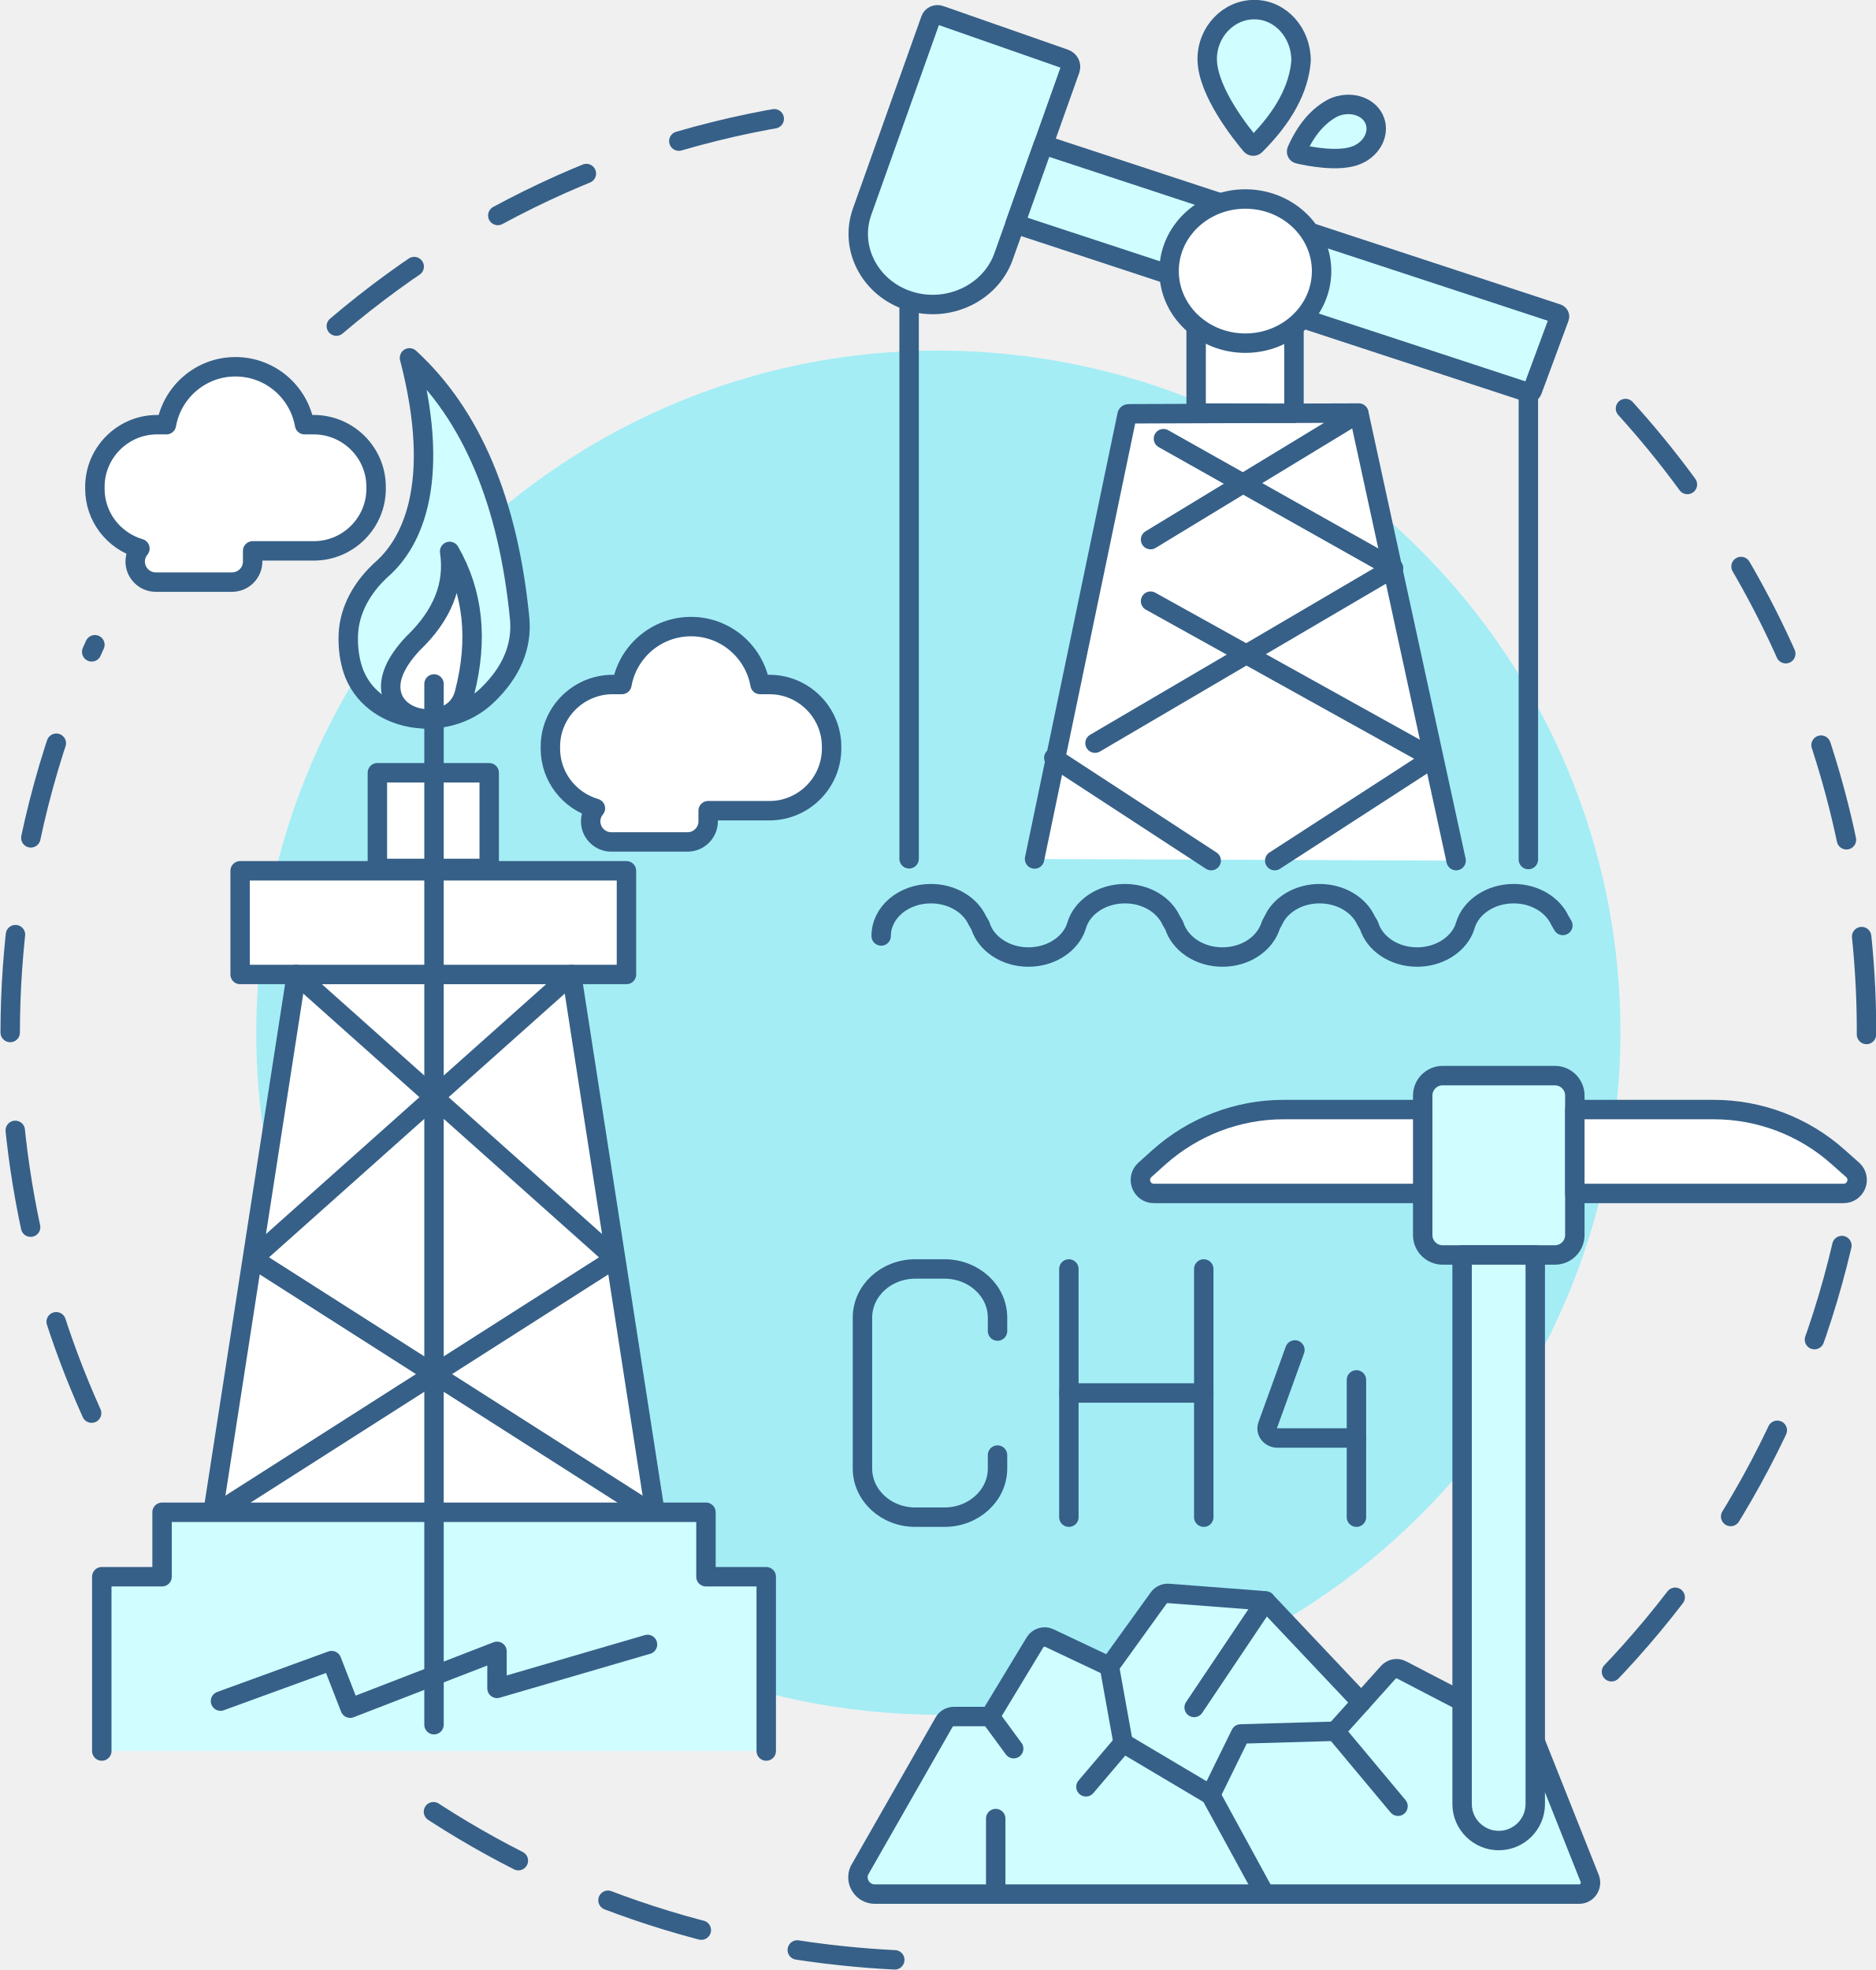
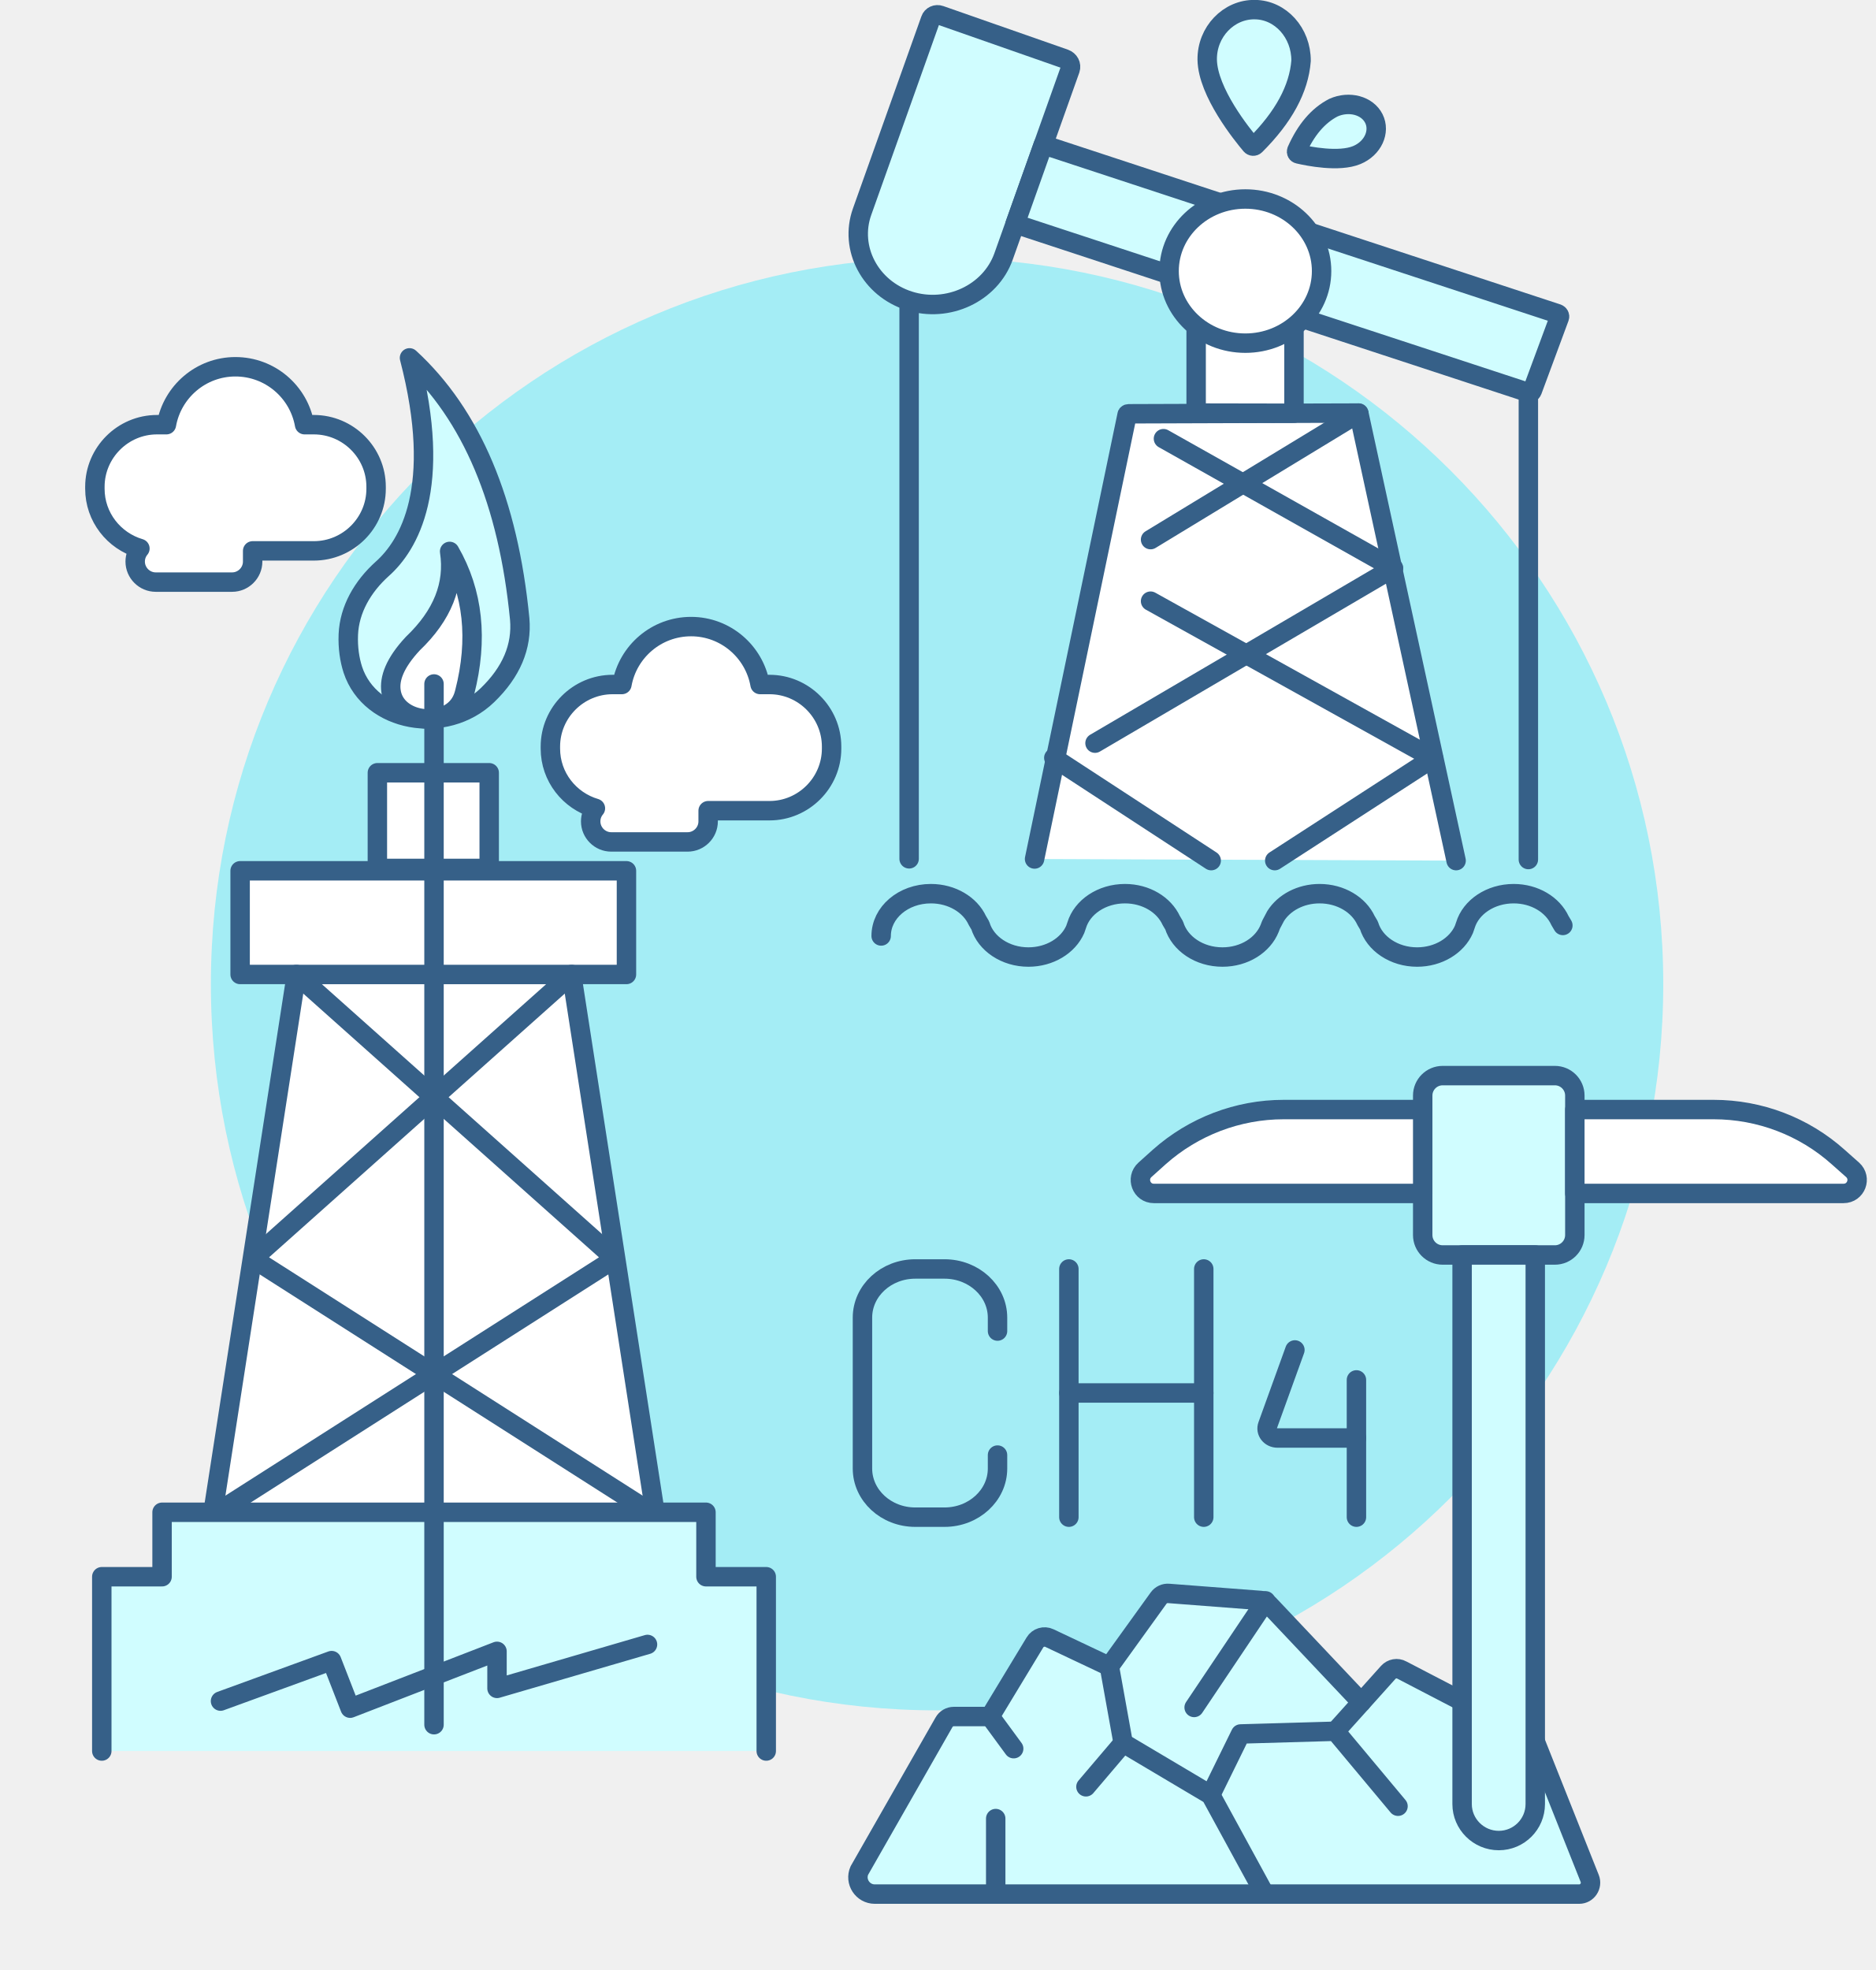
<svg xmlns="http://www.w3.org/2000/svg" version="1.2" viewBox="0 0 1033 1085" width="200" height="210">
  <style>
		.s0 { fill: none;stroke: #366088;stroke-linecap: round;stroke-linejoin: round;stroke-width: 10.7;stroke-dasharray: 54 } 
		.s1 { fill: #a4edf5 } 
		.s2 { fill: #d0fdff;stroke: #366088;stroke-linecap: round;stroke-linejoin: round;stroke-width: 10.7 } 
		.s3 { fill: none;stroke: #366088;stroke-linecap: round;stroke-linejoin: round;stroke-width: 10.7 } 
		.s4 { fill: #ffffff;stroke: #366088;stroke-linecap: round;stroke-linejoin: round;stroke-width: 10.7 } 
	</style>
  <g id="&lt;Group&gt;">
    <g id="&lt;Group&gt;">
      <g id="&lt;Group&gt;">
-         <path id="&lt;Path&gt;" class="s0" d="m50.3 778.3c-35.8-79.5-51.7-169.2-42.1-262.2 5.9-57.3 21.1-111.4 43.9-161" />
-         <path id="&lt;Path&gt;" class="s0" d="m492.7 1079.4q-14.3-0.7-28.6-2.2c-97.8-10.1-186.3-47.1-258.9-103" />
-         <path id="&lt;Path&gt;" class="s0" d="m1014.4 686c-24.6 105-81 196.2-157.6 264.5" />
-         <path id="&lt;Path&gt;" class="s0" d="m895.2 225c94.2 103.9 145.6 245.9 130 396.3" />
-         <path id="&lt;Path&gt;" class="s0" d="m185.1 179.6c79.4-67.6 179.3-111.1 287.5-120.3" />
-       </g>
-       <g id="&lt;Group&gt;">
-         <path id="&lt;Path&gt;" class="s1" d="m143 530c21.4-206.3 206-356.3 412.4-334.9 206.4 21.3 356.3 205.9 335 412.3-21.4 206.4-206 356.3-412.4 335-206.3-21.4-356.3-206-335-412.4z" />
+         <circle id="&lt;Path&gt;" class="s1" cx="516" cy="542" r="400" />
      </g>
    </g>
    <g id="&lt;Group&gt;">
      <path id="&lt;Path&gt;" class="s2" d="m875.5 1034.6c1.6 4.1-1.4 8.6-5.8 8.6h-388c-6.7 0-11.2-6.9-8.5-13l46.6-81.6c1.1-2 3.2-3.2 5.4-3.2h20l24.7-40.8c1.6-2.7 5.1-3.8 8-2.4l33 15.6 27.1-37.6c1.3-1.8 3.4-2.8 5.6-2.6l50.9 3.9c1.6 0.1 3.1 0.8 4.1 2l51.1 54.1 14.8-16.5c1.9-2.1 5-2.7 7.5-1.3l72.9 37.9z" />
      <path id="&lt;Path&gt;" class="s3" d="m549.3 801.4v7.4c0 14.8-13.1 26.8-29.2 26.8h-16.1c-16.1 0-29.1-12-29.1-26.8v-83.1c0-14.8 13-26.8 29.1-26.8h16.1c16.1 0 29.2 12 29.2 26.8v7.4" />
      <path id="&lt;Path&gt;" class="s3" d="m588.6 698.9v136.7" />
      <path id="&lt;Path&gt;" class="s3" d="m662.9 698.9v136.7" />
      <path id="&lt;Path&gt;" class="s3" d="m588.6 767.2h74.3" />
      <path id="&lt;Path&gt;" class="s3" d="m747 760v75.6" />
      <path id="&lt;Path&gt;" class="s3" d="m747 792h-43.5c-3.9 0-6.7-3.5-5.4-7l15-41.5" />
      <path id="&lt;Path&gt;" class="s3" d="m545.2 945.4l13 17.7" />
      <path id="&lt;Path&gt;" class="s3" d="m598 984.1l20.5-24.1 48.2 28.6 29.8 54.6" />
      <path id="&lt;Path&gt;" class="s3" d="m610.9 917.8l7.6 42.2" />
      <path id="&lt;Path&gt;" class="s3" d="m657.6 940.4l39.4-58.7" />
      <path id="&lt;Path&gt;" class="s3" d="m749.7 937.6l-14.3 15.9" />
      <path id="&lt;Path&gt;" class="s3" d="m666.7 988.6l16.5-33.6 52.2-1.5 34.5 41.3" />
      <path id="&lt;Path&gt;" class="s3" d="m548.3 1001.6v41.6" />
      <rect id="&lt;Path&gt;" class="s2" x="783.5" y="592.4" width="83.8" height="98.8" rx="11" />
      <path id="&lt;Path&gt;" class="s2" d="m805.2 691.2h40.3v302.4c0 11.1-9 20.1-20.1 20.1-11.1 0-20.2-9-20.2-20.1z" />
      <path id="&lt;Path&gt;" class="s4" d="m630.5 644.3l7.9-7.1c18.9-16.8 43.3-26.1 68.5-26.1h76.6v46.2h-148.1c-6.8 0-10-8.4-4.9-13z" />
      <path id="&lt;Path&gt;" class="s4" d="m1015.3 657.3h-148v-46.2h76.5c25.3 0 49.7 9.3 68.5 26.1l8 7.1c5.1 4.6 1.9 13-5 13z" />
    </g>
    <g id="&lt;Group&gt;">
      <path id="&lt;Path&gt;" class="s3" d="m485.2 515.5c0-12.9 12.2-23.3 27.4-23.3 11.6 0 21.6 6.1 25.6 14.8l1.6 2.7c3 10 13.8 17.4 26.5 17.4 11.8 0 21.9-6.3 25.8-15.2l0.8-2.3c3-10 13.8-17.4 26.6-17.4 11.6 0 21.5 6.1 25.5 14.8l1.6 2.7c3.1 10 13.8 17.4 26.6 17.4 12.1 0 22.3-6.6 26-15.8 0.4-1.1 0.8-2.2 1.4-3.2l1.9-3.6c4.6-7.3 13.7-12.3 24.2-12.3 11.6 0 21.6 6.1 25.6 14.8l1.6 2.7c3 10 13.8 17.4 26.5 17.4 11.8 0 21.9-6.3 25.8-15.2l0.8-2.3c3-10 13.8-17.4 26.6-17.4 11.6 0 21.5 6.1 25.5 14.8l1.6 2.7" />
      <path id="&lt;Path&gt;" class="s4" d="m569.7 473.1l51-244.8c0.1-0.2 0.4-0.4 0.7-0.4l58.3-0.2 68.1-0.2c0.3 0 0.5 0.2 0.6 0.5l53.5 246" />
      <path id="&lt;Path&gt;" class="s3" d="m633.6 297.2l114.7-69.7" />
      <path id="&lt;Path&gt;" class="s3" d="m767.3 312.9l-164.3 96.4" />
      <path id="&lt;Path&gt;" class="s3" d="m789.4 417.4l-87.4 56.6" />
      <path id="&lt;Path&gt;" class="s3" d="m580.3 417.4l86.7 56.6" />
      <path id="&lt;Path&gt;" class="s3" d="m633.6 331.1l155.5 86.4" />
      <path id="&lt;Path&gt;" class="s3" d="m640.7 241.6l126.7 71.3" />
      <path id="&lt;Path&gt;" class="s4" d="m712.6 179.8v47.8l-53.9-0.1v-47.8z" />
      <path id="&lt;Path&gt;" class="s2" d="m589.3 38.2l-36.7 103.1c-7.2 20.2-30.6 31.2-52 24.4-21.4-6.8-33.1-28.9-25.9-49.1l37.7-105.8c0.7-2.1 3.1-3.2 5.3-2.4l68.6 24c2.5 0.9 3.8 3.4 3 5.8z" />
      <path id="&lt;Path&gt;" class="s2" d="m721.2 127.9l136.6 44.9c0.8 0.3 1.3 1.2 1 2l-15 40.5c-0.3 0.8-1.2 1.2-2.1 0.9l-124.3-40.8" />
      <path id="&lt;Path&gt;" class="s2" d="m643.8 151.2l-84.8-27.9 15.5-43.6 97.6 32.1" />
      <path id="&lt;Path&gt;" class="s3" d="m841.7 216.2v257.2" />
      <path id="&lt;Path&gt;" class="s3" d="m500.6 168.2v304.8" />
      <path id="&lt;Path&gt;" class="s2" d="m664.8 32.9c-0.2-15.4 11.9-27.8 26.2-27.6 14.2 0.1 25.6 12.8 25.5 28.2q-1.8 23.2-25.2 46.5c-0.7 0.7-1.8 0.6-2.4-0.1-4.8-5.7-23.8-29.1-24.1-47z" />
      <path id="&lt;Path&gt;" class="s2" d="m715.1 84.8c-0.9-0.2-1.3-1-1-1.8q7.6-17.2 20.2-23.7c8.7-3.9 18.7-1.2 22.3 6 3.6 7.2-0.5 16.4-9.4 20.1-9.8 4.1-26.9 0.6-32.1-0.6z" />
      <ellipse id="&lt;Path&gt;" class="s4" cx="685.8" cy="149.3" rx="42" ry="39.7" />
    </g>
    <g id="&lt;Group&gt;">
      <g id="&lt;Group&gt;">
        <path id="&lt;Path&gt;" class="s2" d="m194.2 368.9c-1.8-5.6-2.8-12.1-2.5-19.5 0.6-13.7 7.8-26.3 18.7-36.1 14.4-12.8 33.7-44.3 15-116.2q51.3 47.1 60.7 143.8 2 22.9-17.8 42c-23.1 22.3-64.5 15-74.1-14z" />
        <path id="&lt;Path&gt;" class="s4" d="m254.9 384.2c-6.7 17.6-37.4 14.7-39.7-3.7-0.9-6.6 1.9-15.2 12.1-26.1q24.4-23.3 20.2-50.7 19.5 33.8 8.3 77.6-0.4 1.6-0.9 2.9z" />
        <g id="&lt;Group&gt;">
          <path id="&lt;Path&gt;" class="s4" d="m360.9 834.6h-244l46.2-297.9h151.6z" />
          <path id="&lt;Path&gt;" class="s4" d="m344.9 536.7h-212.8v-57.1h212.8z" />
          <path id="&lt;Path&gt;" class="s4" d="m269.3 478.3h-61.6v-52.7h61.6z" />
          <path id="&lt;Path&gt;" class="s3" d="m360.9 834.6l-221.7-141.4 175.5-156.5" />
          <path id="&lt;Path&gt;" class="s3" d="m163.1 536.7l175.5 156.5-221.7 141.4" />
        </g>
        <path id="&lt;Path&gt;" class="s2" d="m55.9 964.4v-96h33.2v-35.5h299.6v35.5h33.2v96" />
        <path id="&lt;Path&gt;" class="s3" d="m238.9 376.7v573.2" />
        <path id="&lt;Path&gt;" class="s3" d="m356.5 905.7l-82.9 24.2v-20.4l-80.9 31.3-10.2-26.2-61.2 22.3" />
      </g>
      <path id="&lt;Path&gt;" class="s4" d="m207 268.1v1.1c0 18.8-15.4 34.2-34.3 34.2h-33.7v5.9c0 6.2-5.1 11.3-11.3 11.3h-42.1c-6.2 0-11.3-5.1-11.3-11.3 0-2.8 1-5.3 2.6-7.2-14.3-4.2-24.8-17.3-24.8-32.9v-1.1c0-18.8 15.4-34.2 34.2-34.2h5.2c3.2-18.1 19-31.9 38-31.9 19.1 0 34.9 13.8 38.1 31.9h5.1c18.9 0 34.3 15.4 34.3 34.2z" />
      <path id="&lt;Path&gt;" class="s4" d="m457.9 411.2v1.1c0 18.8-15.4 34.2-34.2 34.2h-33.8v5.9c0 6.2-5.1 11.3-11.3 11.3h-42.1c-6.2 0-11.3-5.1-11.3-11.3 0-2.8 1-5.3 2.6-7.2-14.3-4.2-24.8-17.3-24.8-32.9v-1.1c0-18.8 15.4-34.2 34.3-34.2h5.1c3.2-18.1 19-31.9 38.1-31.9 19 0 34.8 13.8 38 31.9h5.2c18.8 0 34.2 15.4 34.2 34.2z" />
    </g>
  </g>
</svg>
